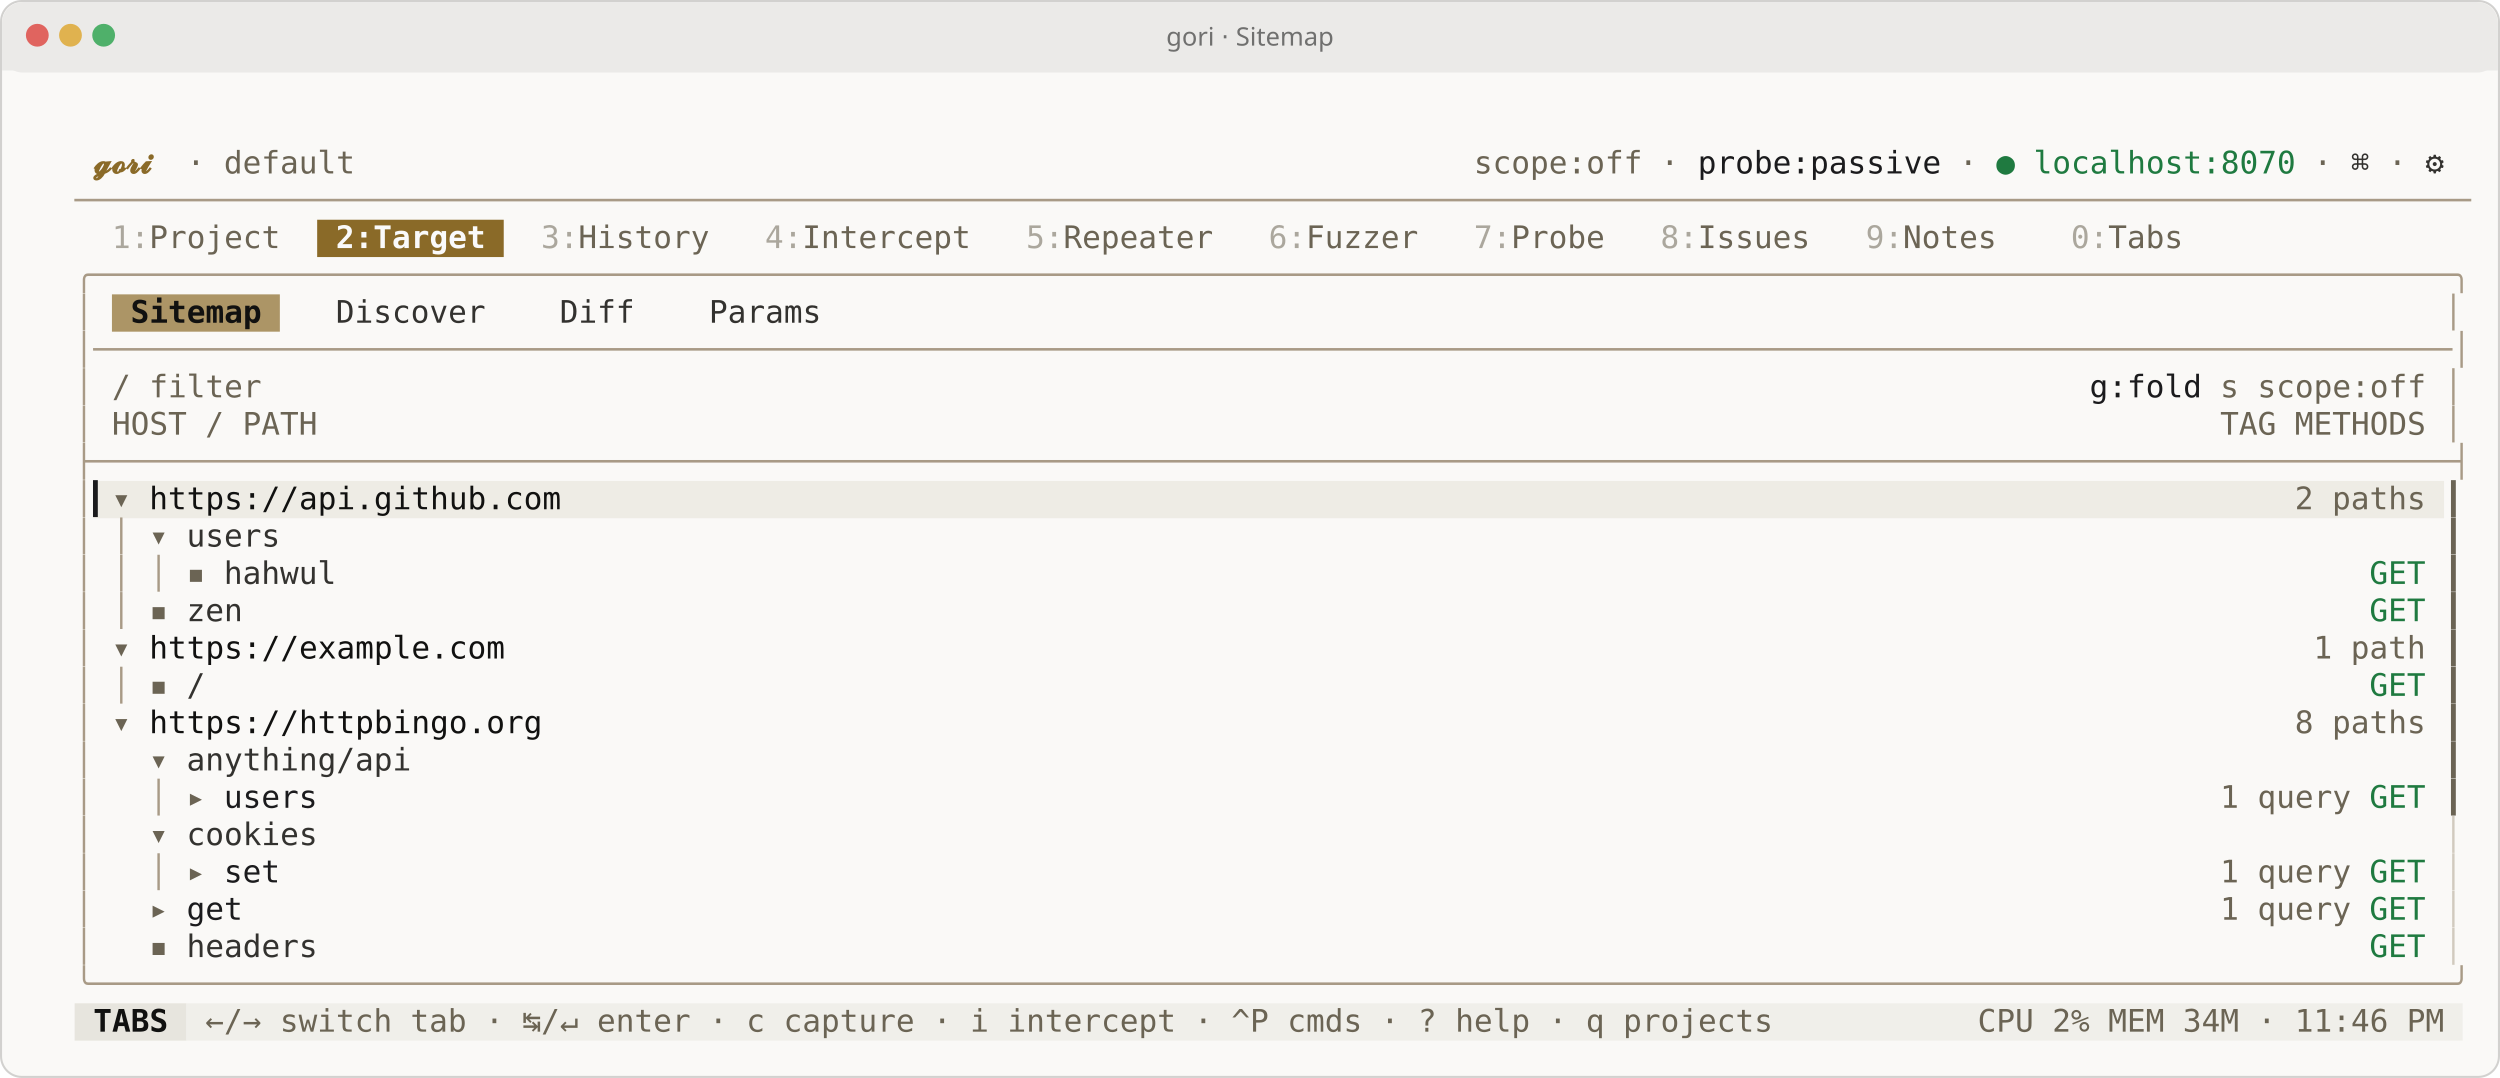
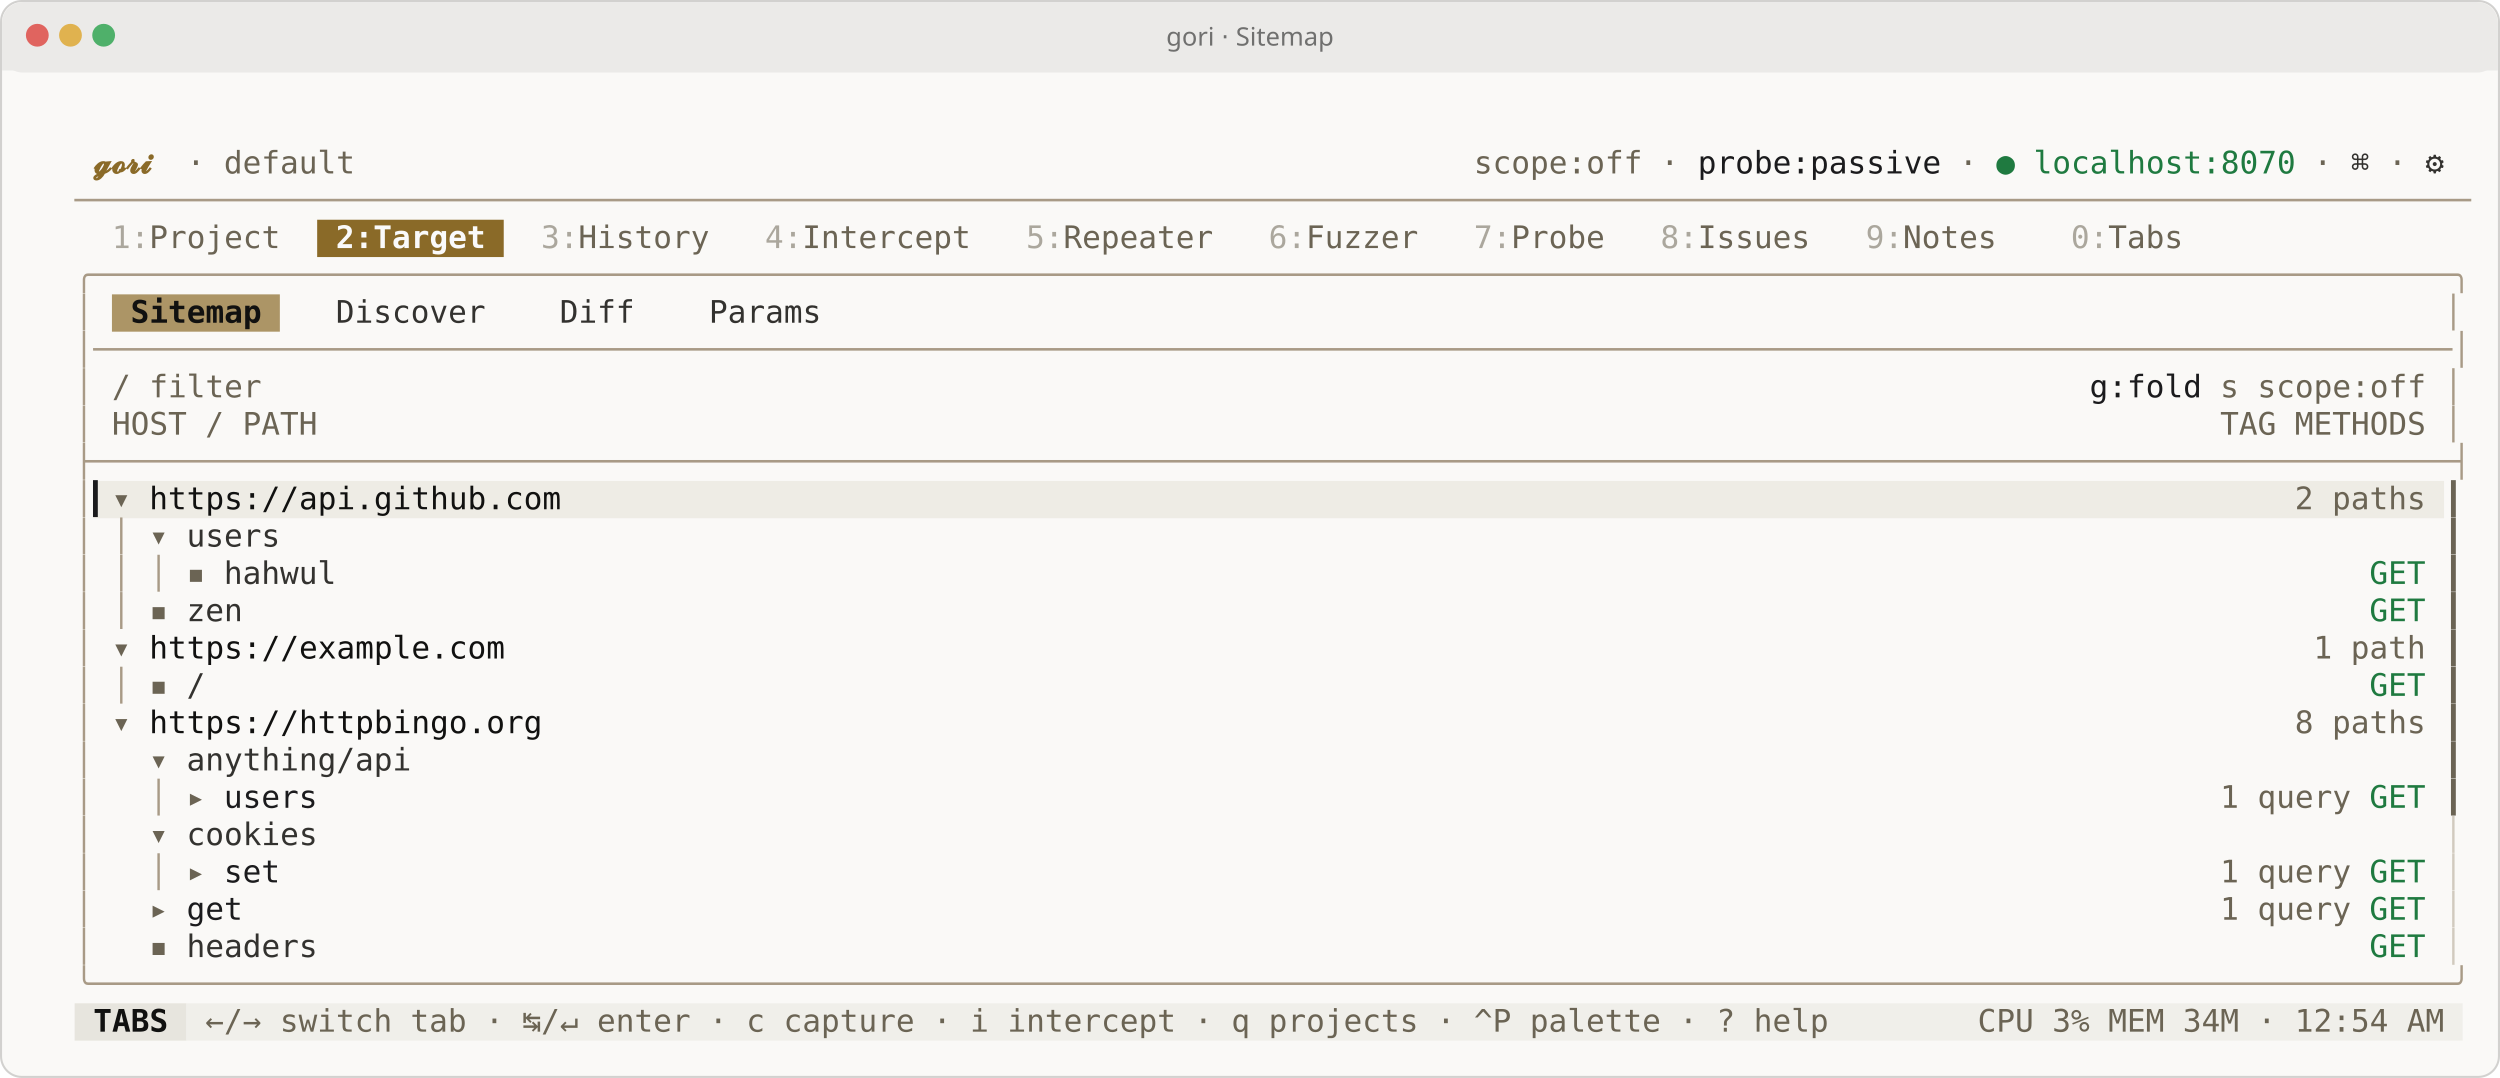
<svg xmlns="http://www.w3.org/2000/svg" width="1206" height="520" viewBox="0 0 1206.0 520.0" font-family="ui-monospace,'SF Mono','JetBrains Mono',Menlo,Consolas,monospace" font-size="15.0px" role="img" aria-label="gori · Sitemap">
  <rect x="0.5" y="0.5" width="1205.0" height="519.0" rx="10" ry="10" fill="#faf9f7" stroke="#d2d1cf" stroke-width="1" />
  <rect x="1" y="1" width="1204.0" height="34.0" rx="10" ry="10" fill="#ebeae8" />
  <rect x="1" y="24.0" width="1204.0" height="10" fill="#ebeae8" />
  <circle cx="18.0" cy="17.0" r="5.5" fill="#e0645f" />
  <circle cx="34.0" cy="17.0" r="5.5" fill="#e0b24f" />
  <circle cx="50.0" cy="17.0" r="5.5" fill="#4fb06a" />
  <text x="603.0" y="22.0" text-anchor="middle" fill="#70706f" font-family="'Apple Symbols','Segoe UI Symbol','Cambria Math','STIX Two Math','Noto Sans Math','DejaVu Sans',ui-monospace,'SF Mono','JetBrains Mono',Menlo,Consolas,monospace" font-size="12.3px">gori · Sitemap</text>
  <rect x="153.00" y="106.00" width="90.00" height="18.00" fill="#8a6a28" />
  <rect x="54.00" y="142.00" width="81.00" height="18.00" fill="#ac9566" />
  <rect x="45.00" y="232.00" width="1134.00" height="18.00" fill="#eeece5" />
  <rect x="36.00" y="484.00" width="54.00" height="18.00" fill="#e7e5de" />
  <rect x="90.00" y="484.00" width="1098.00" height="18.00" fill="#f0efea" />
  <text x="45.00" y="83.68" textLength="36.00" lengthAdjust="spacingAndGlyphs" fill="#8a6a28" font-weight="700" xml:space="preserve">𝓰𝓸𝓻𝓲</text>
  <text x="90.00" y="83.68" textLength="9.00" lengthAdjust="spacingAndGlyphs" fill="#6b6454" xml:space="preserve">·</text>
  <text x="108.00" y="83.68" textLength="63.00" lengthAdjust="spacingAndGlyphs" fill="#6b6454" xml:space="preserve">default</text>
  <text x="711.00" y="83.68" textLength="81.00" lengthAdjust="spacingAndGlyphs" fill="#6b6454" xml:space="preserve">scope:off</text>
  <text x="801.00" y="83.68" textLength="9.00" lengthAdjust="spacingAndGlyphs" fill="#6b6454" xml:space="preserve">·</text>
  <text x="819.00" y="83.68" textLength="117.00" lengthAdjust="spacingAndGlyphs" fill="#1b1b1d" xml:space="preserve">probe:passive</text>
  <text x="945.00" y="83.68" textLength="9.00" lengthAdjust="spacingAndGlyphs" fill="#6b6454" xml:space="preserve">·</text>
  <text x="963.00" y="83.68" textLength="9.00" lengthAdjust="spacingAndGlyphs" fill="#1f7a40" xml:space="preserve">●</text>
  <text x="981.00" y="83.68" textLength="126.00" lengthAdjust="spacingAndGlyphs" fill="#1f7a40" xml:space="preserve">localhost:8070</text>
  <text x="1116.00" y="83.68" textLength="9.00" lengthAdjust="spacingAndGlyphs" fill="#6b6454" xml:space="preserve">·</text>
  <text x="1134.00" y="83.68" textLength="9.00" lengthAdjust="spacingAndGlyphs" fill="#33322f" xml:space="preserve">⌘</text>
  <text x="1152.00" y="83.68" textLength="9.00" lengthAdjust="spacingAndGlyphs" fill="#6b6454" xml:space="preserve">·</text>
  <text x="1170.00" y="83.68" textLength="9.00" lengthAdjust="spacingAndGlyphs" fill="#33322f" xml:space="preserve">⚙</text>
  <text x="36.00" y="101.68" textLength="1152.00" lengthAdjust="spacingAndGlyphs" fill="#a89a86" xml:space="preserve">────────────────────────────────────────────────────────────────────────────────────────────────────────────────────────────────</text>
  <text x="54.00" y="119.68" textLength="18.00" lengthAdjust="spacingAndGlyphs" fill="#aba79d" xml:space="preserve">1:</text>
  <text x="72.00" y="119.68" textLength="63.00" lengthAdjust="spacingAndGlyphs" fill="#6b6454" xml:space="preserve">Project</text>
  <text x="162.00" y="119.68" textLength="72.00" lengthAdjust="spacingAndGlyphs" fill="#fafafa" font-weight="700" xml:space="preserve">2:Target</text>
  <text x="261.00" y="119.68" textLength="18.00" lengthAdjust="spacingAndGlyphs" fill="#aba79d" xml:space="preserve">3:</text>
  <text x="279.00" y="119.68" textLength="63.00" lengthAdjust="spacingAndGlyphs" fill="#6b6454" xml:space="preserve">History</text>
  <text x="369.00" y="119.68" textLength="18.00" lengthAdjust="spacingAndGlyphs" fill="#aba79d" xml:space="preserve">4:</text>
  <text x="387.00" y="119.68" textLength="81.00" lengthAdjust="spacingAndGlyphs" fill="#6b6454" xml:space="preserve">Intercept</text>
  <text x="495.00" y="119.68" textLength="18.00" lengthAdjust="spacingAndGlyphs" fill="#aba79d" xml:space="preserve">5:</text>
  <text x="513.00" y="119.68" textLength="72.00" lengthAdjust="spacingAndGlyphs" fill="#6b6454" xml:space="preserve">Repeater</text>
  <text x="612.00" y="119.68" textLength="18.00" lengthAdjust="spacingAndGlyphs" fill="#aba79d" xml:space="preserve">6:</text>
  <text x="630.00" y="119.68" textLength="54.00" lengthAdjust="spacingAndGlyphs" fill="#6b6454" xml:space="preserve">Fuzzer</text>
  <text x="711.00" y="119.68" textLength="18.00" lengthAdjust="spacingAndGlyphs" fill="#aba79d" xml:space="preserve">7:</text>
  <text x="729.00" y="119.68" textLength="45.00" lengthAdjust="spacingAndGlyphs" fill="#6b6454" xml:space="preserve">Probe</text>
  <text x="801.00" y="119.68" textLength="18.00" lengthAdjust="spacingAndGlyphs" fill="#aba79d" xml:space="preserve">8:</text>
  <text x="819.00" y="119.68" textLength="54.00" lengthAdjust="spacingAndGlyphs" fill="#6b6454" xml:space="preserve">Issues</text>
  <text x="900.00" y="119.68" textLength="18.00" lengthAdjust="spacingAndGlyphs" fill="#aba79d" xml:space="preserve">9:</text>
  <text x="918.00" y="119.68" textLength="45.00" lengthAdjust="spacingAndGlyphs" fill="#6b6454" xml:space="preserve">Notes</text>
  <text x="999.00" y="119.68" textLength="18.00" lengthAdjust="spacingAndGlyphs" fill="#aba79d" xml:space="preserve">0:</text>
  <text x="1017.00" y="119.68" textLength="36.00" lengthAdjust="spacingAndGlyphs" fill="#6b6454" xml:space="preserve">Tabs</text>
  <text x="36.00" y="137.68" textLength="1152.00" lengthAdjust="spacingAndGlyphs" fill="#a89a86" xml:space="preserve">╭──────────────────────────────────────────────────────────────────────────────────────────────────────────────────────────────╮</text>
  <text x="36.00" y="155.68" textLength="9.00" lengthAdjust="spacingAndGlyphs" fill="#a89a86" xml:space="preserve">│</text>
  <text x="63.00" y="155.68" textLength="63.00" lengthAdjust="spacingAndGlyphs" fill="#111110" font-weight="700" xml:space="preserve">Sitemap</text>
  <text x="162.00" y="155.68" textLength="72.00" lengthAdjust="spacingAndGlyphs" fill="#33322f" xml:space="preserve">Discover</text>
  <text x="270.00" y="155.68" textLength="36.00" lengthAdjust="spacingAndGlyphs" fill="#33322f" xml:space="preserve">Diff</text>
  <text x="342.00" y="155.68" textLength="54.00" lengthAdjust="spacingAndGlyphs" fill="#33322f" xml:space="preserve">Params</text>
  <text x="1179.00" y="155.68" textLength="9.00" lengthAdjust="spacingAndGlyphs" fill="#a89a86" xml:space="preserve">│</text>
  <text x="36.00" y="173.68" textLength="1152.00" lengthAdjust="spacingAndGlyphs" fill="#a89a86" xml:space="preserve">│──────────────────────────────────────────────────────────────────────────────────────────────────────────────────────────────│</text>
  <text x="36.00" y="191.68" textLength="9.00" lengthAdjust="spacingAndGlyphs" fill="#a89a86" xml:space="preserve">│</text>
  <text x="54.00" y="191.68" textLength="9.00" lengthAdjust="spacingAndGlyphs" fill="#6b6454" xml:space="preserve">/</text>
  <text x="72.00" y="191.68" textLength="54.00" lengthAdjust="spacingAndGlyphs" fill="#6b6454" xml:space="preserve">filter</text>
  <text x="1008.00" y="191.68" textLength="54.00" lengthAdjust="spacingAndGlyphs" fill="#1b1b1d" xml:space="preserve">g:fold</text>
  <text x="1071.00" y="191.68" textLength="9.00" lengthAdjust="spacingAndGlyphs" fill="#6b6454" xml:space="preserve">s</text>
  <text x="1089.00" y="191.68" textLength="81.00" lengthAdjust="spacingAndGlyphs" fill="#6b6454" xml:space="preserve">scope:off</text>
  <text x="1179.00" y="191.68" textLength="9.00" lengthAdjust="spacingAndGlyphs" fill="#a89a86" xml:space="preserve">│</text>
  <text x="36.00" y="209.68" textLength="9.00" lengthAdjust="spacingAndGlyphs" fill="#a89a86" xml:space="preserve">│</text>
  <text x="54.00" y="209.68" textLength="36.00" lengthAdjust="spacingAndGlyphs" fill="#6b6454" xml:space="preserve">HOST</text>
  <text x="99.00" y="209.68" textLength="9.00" lengthAdjust="spacingAndGlyphs" fill="#6b6454" xml:space="preserve">/</text>
  <text x="117.00" y="209.68" textLength="36.00" lengthAdjust="spacingAndGlyphs" fill="#6b6454" xml:space="preserve">PATH</text>
  <text x="1071.00" y="209.68" textLength="27.00" lengthAdjust="spacingAndGlyphs" fill="#6b6454" xml:space="preserve">TAG</text>
  <text x="1107.00" y="209.68" textLength="63.00" lengthAdjust="spacingAndGlyphs" fill="#6b6454" xml:space="preserve">METHODS</text>
  <text x="1179.00" y="209.68" textLength="9.00" lengthAdjust="spacingAndGlyphs" fill="#a89a86" xml:space="preserve">│</text>
  <text x="36.00" y="227.68" textLength="1152.00" lengthAdjust="spacingAndGlyphs" fill="#a89a86" xml:space="preserve">├──────────────────────────────────────────────────────────────────────────────────────────────────────────────────────────────┤</text>
  <text x="36.00" y="245.68" textLength="9.00" lengthAdjust="spacingAndGlyphs" fill="#a89a86" xml:space="preserve">│</text>
  <text x="45.00" y="245.68" textLength="9.00" lengthAdjust="spacingAndGlyphs" fill="#1b1b1d" xml:space="preserve">▎</text>
  <text x="54.00" y="245.68" textLength="9.00" lengthAdjust="spacingAndGlyphs" fill="#6b6454" xml:space="preserve">▾</text>
  <text x="72.00" y="245.68" textLength="198.00" lengthAdjust="spacingAndGlyphs" fill="#111110" xml:space="preserve">https://api.github.com</text>
  <text x="1107.00" y="245.68" textLength="9.00" lengthAdjust="spacingAndGlyphs" fill="#6b6454" xml:space="preserve">2</text>
  <text x="1125.00" y="245.68" textLength="45.00" lengthAdjust="spacingAndGlyphs" fill="#6b6454" xml:space="preserve">paths</text>
  <text x="1179.00" y="245.68" textLength="9.00" lengthAdjust="spacingAndGlyphs" fill="#6b6454" xml:space="preserve">┃</text>
  <text x="36.00" y="263.68" textLength="9.00" lengthAdjust="spacingAndGlyphs" fill="#a89a86" xml:space="preserve">│</text>
  <text x="54.00" y="263.68" textLength="9.00" lengthAdjust="spacingAndGlyphs" fill="#a89a86" xml:space="preserve">│</text>
  <text x="72.00" y="263.68" textLength="9.00" lengthAdjust="spacingAndGlyphs" fill="#6b6454" xml:space="preserve">▾</text>
  <text x="90.00" y="263.68" textLength="45.00" lengthAdjust="spacingAndGlyphs" fill="#33322f" xml:space="preserve">users</text>
  <text x="1179.00" y="263.68" textLength="9.00" lengthAdjust="spacingAndGlyphs" fill="#6b6454" xml:space="preserve">┃</text>
  <text x="36.00" y="281.68" textLength="9.00" lengthAdjust="spacingAndGlyphs" fill="#a89a86" xml:space="preserve">│</text>
  <text x="54.00" y="281.68" textLength="9.00" lengthAdjust="spacingAndGlyphs" fill="#a89a86" xml:space="preserve">│</text>
  <text x="72.00" y="281.68" textLength="9.00" lengthAdjust="spacingAndGlyphs" fill="#a89a86" xml:space="preserve">│</text>
  <text x="90.00" y="281.68" textLength="9.00" lengthAdjust="spacingAndGlyphs" fill="#6b6454" xml:space="preserve">▪</text>
  <text x="108.00" y="281.68" textLength="54.00" lengthAdjust="spacingAndGlyphs" fill="#33322f" xml:space="preserve">hahwul</text>
  <text x="1143.00" y="281.68" textLength="27.00" lengthAdjust="spacingAndGlyphs" fill="#1f7a40" xml:space="preserve">GET</text>
  <text x="1179.00" y="281.68" textLength="9.00" lengthAdjust="spacingAndGlyphs" fill="#6b6454" xml:space="preserve">┃</text>
  <text x="36.00" y="299.68" textLength="9.00" lengthAdjust="spacingAndGlyphs" fill="#a89a86" xml:space="preserve">│</text>
  <text x="54.00" y="299.68" textLength="9.00" lengthAdjust="spacingAndGlyphs" fill="#a89a86" xml:space="preserve">│</text>
  <text x="72.00" y="299.68" textLength="9.00" lengthAdjust="spacingAndGlyphs" fill="#6b6454" xml:space="preserve">▪</text>
  <text x="90.00" y="299.68" textLength="27.00" lengthAdjust="spacingAndGlyphs" fill="#33322f" xml:space="preserve">zen</text>
  <text x="1143.00" y="299.68" textLength="27.00" lengthAdjust="spacingAndGlyphs" fill="#1f7a40" xml:space="preserve">GET</text>
  <text x="1179.00" y="299.68" textLength="9.00" lengthAdjust="spacingAndGlyphs" fill="#6b6454" xml:space="preserve">┃</text>
  <text x="36.00" y="317.68" textLength="9.00" lengthAdjust="spacingAndGlyphs" fill="#a89a86" xml:space="preserve">│</text>
  <text x="54.00" y="317.68" textLength="9.00" lengthAdjust="spacingAndGlyphs" fill="#6b6454" xml:space="preserve">▾</text>
  <text x="72.00" y="317.68" textLength="171.00" lengthAdjust="spacingAndGlyphs" fill="#111110" xml:space="preserve">https://example.com</text>
  <text x="1116.00" y="317.68" textLength="9.00" lengthAdjust="spacingAndGlyphs" fill="#6b6454" xml:space="preserve">1</text>
  <text x="1134.00" y="317.68" textLength="36.00" lengthAdjust="spacingAndGlyphs" fill="#6b6454" xml:space="preserve">path</text>
  <text x="1179.00" y="317.68" textLength="9.00" lengthAdjust="spacingAndGlyphs" fill="#6b6454" xml:space="preserve">┃</text>
  <text x="36.00" y="335.68" textLength="9.00" lengthAdjust="spacingAndGlyphs" fill="#a89a86" xml:space="preserve">│</text>
  <text x="54.00" y="335.68" textLength="9.00" lengthAdjust="spacingAndGlyphs" fill="#a89a86" xml:space="preserve">│</text>
  <text x="72.00" y="335.68" textLength="9.00" lengthAdjust="spacingAndGlyphs" fill="#6b6454" xml:space="preserve">▪</text>
  <text x="90.00" y="335.68" textLength="9.00" lengthAdjust="spacingAndGlyphs" fill="#33322f" xml:space="preserve">/</text>
  <text x="1143.00" y="335.68" textLength="27.00" lengthAdjust="spacingAndGlyphs" fill="#1f7a40" xml:space="preserve">GET</text>
  <text x="1179.00" y="335.68" textLength="9.00" lengthAdjust="spacingAndGlyphs" fill="#6b6454" xml:space="preserve">┃</text>
  <text x="36.00" y="353.68" textLength="9.00" lengthAdjust="spacingAndGlyphs" fill="#a89a86" xml:space="preserve">│</text>
  <text x="54.00" y="353.68" textLength="9.00" lengthAdjust="spacingAndGlyphs" fill="#6b6454" xml:space="preserve">▾</text>
  <text x="72.00" y="353.68" textLength="189.00" lengthAdjust="spacingAndGlyphs" fill="#111110" xml:space="preserve">https://httpbingo.org</text>
  <text x="1107.00" y="353.68" textLength="9.00" lengthAdjust="spacingAndGlyphs" fill="#6b6454" xml:space="preserve">8</text>
  <text x="1125.00" y="353.68" textLength="45.00" lengthAdjust="spacingAndGlyphs" fill="#6b6454" xml:space="preserve">paths</text>
  <text x="1179.00" y="353.68" textLength="9.00" lengthAdjust="spacingAndGlyphs" fill="#6b6454" xml:space="preserve">┃</text>
  <text x="36.00" y="371.68" textLength="9.00" lengthAdjust="spacingAndGlyphs" fill="#a89a86" xml:space="preserve">│</text>
  <text x="72.00" y="371.68" textLength="9.00" lengthAdjust="spacingAndGlyphs" fill="#6b6454" xml:space="preserve">▾</text>
  <text x="90.00" y="371.68" textLength="108.00" lengthAdjust="spacingAndGlyphs" fill="#33322f" xml:space="preserve">anything/api</text>
  <text x="1179.00" y="371.68" textLength="9.00" lengthAdjust="spacingAndGlyphs" fill="#6b6454" xml:space="preserve">┃</text>
  <text x="36.00" y="389.68" textLength="9.00" lengthAdjust="spacingAndGlyphs" fill="#a89a86" xml:space="preserve">│</text>
  <text x="72.00" y="389.68" textLength="9.00" lengthAdjust="spacingAndGlyphs" fill="#a89a86" xml:space="preserve">│</text>
  <text x="90.00" y="389.68" textLength="9.00" lengthAdjust="spacingAndGlyphs" fill="#6b6454" xml:space="preserve">▸</text>
  <text x="108.00" y="389.68" textLength="45.00" lengthAdjust="spacingAndGlyphs" fill="#1b1b1d" xml:space="preserve">users</text>
  <text x="1071.00" y="389.68" textLength="9.00" lengthAdjust="spacingAndGlyphs" fill="#6b6454" xml:space="preserve">1</text>
  <text x="1089.00" y="389.68" textLength="45.00" lengthAdjust="spacingAndGlyphs" fill="#6b6454" xml:space="preserve">query</text>
  <text x="1143.00" y="389.68" textLength="27.00" lengthAdjust="spacingAndGlyphs" fill="#1f7a40" xml:space="preserve">GET</text>
  <text x="1179.00" y="389.68" textLength="9.00" lengthAdjust="spacingAndGlyphs" fill="#6b6454" xml:space="preserve">┃</text>
  <text x="36.00" y="407.68" textLength="9.00" lengthAdjust="spacingAndGlyphs" fill="#a89a86" xml:space="preserve">│</text>
  <text x="72.00" y="407.68" textLength="9.00" lengthAdjust="spacingAndGlyphs" fill="#6b6454" xml:space="preserve">▾</text>
  <text x="90.00" y="407.68" textLength="63.00" lengthAdjust="spacingAndGlyphs" fill="#33322f" xml:space="preserve">cookies</text>
  <text x="1179.00" y="407.68" textLength="9.00" lengthAdjust="spacingAndGlyphs" fill="#d1cabe" xml:space="preserve">│</text>
  <text x="36.00" y="425.68" textLength="9.00" lengthAdjust="spacingAndGlyphs" fill="#a89a86" xml:space="preserve">│</text>
  <text x="72.00" y="425.68" textLength="9.00" lengthAdjust="spacingAndGlyphs" fill="#a89a86" xml:space="preserve">│</text>
  <text x="90.00" y="425.68" textLength="9.00" lengthAdjust="spacingAndGlyphs" fill="#6b6454" xml:space="preserve">▸</text>
  <text x="108.00" y="425.68" textLength="27.00" lengthAdjust="spacingAndGlyphs" fill="#1b1b1d" xml:space="preserve">set</text>
  <text x="1071.00" y="425.68" textLength="9.00" lengthAdjust="spacingAndGlyphs" fill="#6b6454" xml:space="preserve">1</text>
  <text x="1089.00" y="425.68" textLength="45.00" lengthAdjust="spacingAndGlyphs" fill="#6b6454" xml:space="preserve">query</text>
  <text x="1143.00" y="425.68" textLength="27.00" lengthAdjust="spacingAndGlyphs" fill="#1f7a40" xml:space="preserve">GET</text>
  <text x="1179.00" y="425.68" textLength="9.00" lengthAdjust="spacingAndGlyphs" fill="#d1cabe" xml:space="preserve">│</text>
  <text x="36.00" y="443.68" textLength="9.00" lengthAdjust="spacingAndGlyphs" fill="#a89a86" xml:space="preserve">│</text>
  <text x="72.00" y="443.68" textLength="9.00" lengthAdjust="spacingAndGlyphs" fill="#6b6454" xml:space="preserve">▸</text>
  <text x="90.00" y="443.68" textLength="27.00" lengthAdjust="spacingAndGlyphs" fill="#1b1b1d" xml:space="preserve">get</text>
  <text x="1071.00" y="443.68" textLength="9.00" lengthAdjust="spacingAndGlyphs" fill="#6b6454" xml:space="preserve">1</text>
  <text x="1089.00" y="443.68" textLength="45.00" lengthAdjust="spacingAndGlyphs" fill="#6b6454" xml:space="preserve">query</text>
  <text x="1143.00" y="443.68" textLength="27.00" lengthAdjust="spacingAndGlyphs" fill="#1f7a40" xml:space="preserve">GET</text>
  <text x="1179.00" y="443.68" textLength="9.00" lengthAdjust="spacingAndGlyphs" fill="#d1cabe" xml:space="preserve">│</text>
  <text x="36.00" y="461.68" textLength="9.00" lengthAdjust="spacingAndGlyphs" fill="#a89a86" xml:space="preserve">│</text>
  <text x="72.00" y="461.68" textLength="9.00" lengthAdjust="spacingAndGlyphs" fill="#6b6454" xml:space="preserve">▪</text>
  <text x="90.00" y="461.68" textLength="63.00" lengthAdjust="spacingAndGlyphs" fill="#33322f" xml:space="preserve">headers</text>
  <text x="1143.00" y="461.68" textLength="27.00" lengthAdjust="spacingAndGlyphs" fill="#1f7a40" xml:space="preserve">GET</text>
  <text x="1179.00" y="461.68" textLength="9.00" lengthAdjust="spacingAndGlyphs" fill="#d1cabe" xml:space="preserve">│</text>
  <text x="36.00" y="479.68" textLength="1152.00" lengthAdjust="spacingAndGlyphs" fill="#a89a86" xml:space="preserve">╰──────────────────────────────────────────────────────────────────────────────────────────────────────────────────────────────╯</text>
  <text x="45.00" y="497.68" textLength="36.00" lengthAdjust="spacingAndGlyphs" fill="#111110" font-weight="700" xml:space="preserve">TABS</text>
  <text x="99.00" y="497.68" textLength="27.00" lengthAdjust="spacingAndGlyphs" fill="#6b6454" xml:space="preserve">←/→</text>
  <text x="135.00" y="497.68" textLength="54.00" lengthAdjust="spacingAndGlyphs" fill="#6b6454" xml:space="preserve">switch</text>
  <text x="198.00" y="497.68" textLength="27.00" lengthAdjust="spacingAndGlyphs" fill="#6b6454" xml:space="preserve">tab</text>
  <text x="234.00" y="497.68" textLength="9.00" lengthAdjust="spacingAndGlyphs" fill="#6b6454" xml:space="preserve">·</text>
  <text x="252.00" y="497.68" textLength="27.00" lengthAdjust="spacingAndGlyphs" fill="#6b6454" xml:space="preserve">↹/↵</text>
  <text x="288.00" y="497.68" textLength="45.00" lengthAdjust="spacingAndGlyphs" fill="#6b6454" xml:space="preserve">enter</text>
  <text x="342.00" y="497.68" textLength="9.00" lengthAdjust="spacingAndGlyphs" fill="#6b6454" xml:space="preserve">·</text>
  <text x="360.00" y="497.68" textLength="9.00" lengthAdjust="spacingAndGlyphs" fill="#6b6454" xml:space="preserve">c</text>
  <text x="378.00" y="497.68" textLength="63.00" lengthAdjust="spacingAndGlyphs" fill="#6b6454" xml:space="preserve">capture</text>
  <text x="450.00" y="497.68" textLength="9.00" lengthAdjust="spacingAndGlyphs" fill="#6b6454" xml:space="preserve">·</text>
  <text x="468.00" y="497.68" textLength="9.00" lengthAdjust="spacingAndGlyphs" fill="#6b6454" xml:space="preserve">i</text>
  <text x="486.00" y="497.68" textLength="81.00" lengthAdjust="spacingAndGlyphs" fill="#6b6454" xml:space="preserve">intercept</text>
  <text x="576.00" y="497.68" textLength="9.00" lengthAdjust="spacingAndGlyphs" fill="#6b6454" xml:space="preserve">·</text>
-   <text x="594.00" y="497.68" textLength="18.00" lengthAdjust="spacingAndGlyphs" fill="#6b6454" xml:space="preserve">^P</text>
-   <text x="621.00" y="497.68" textLength="36.00" lengthAdjust="spacingAndGlyphs" fill="#6b6454" xml:space="preserve">cmds</text>
-   <text x="666.00" y="497.68" textLength="9.00" lengthAdjust="spacingAndGlyphs" fill="#6b6454" xml:space="preserve">·</text>
-   <text x="684.00" y="497.68" textLength="9.00" lengthAdjust="spacingAndGlyphs" fill="#6b6454" xml:space="preserve">?</text>
-   <text x="702.00" y="497.68" textLength="36.00" lengthAdjust="spacingAndGlyphs" fill="#6b6454" xml:space="preserve">help</text>
-   <text x="747.00" y="497.68" textLength="9.00" lengthAdjust="spacingAndGlyphs" fill="#6b6454" xml:space="preserve">·</text>
-   <text x="765.00" y="497.68" textLength="9.00" lengthAdjust="spacingAndGlyphs" fill="#6b6454" xml:space="preserve">q</text>
-   <text x="783.00" y="497.68" textLength="72.00" lengthAdjust="spacingAndGlyphs" fill="#6b6454" xml:space="preserve">projects</text>
+   <text x="594.00" y="497.68" textLength="9.00" lengthAdjust="spacingAndGlyphs" fill="#6b6454" xml:space="preserve">q</text>
+   <text x="612.00" y="497.68" textLength="72.00" lengthAdjust="spacingAndGlyphs" fill="#6b6454" xml:space="preserve">projects</text>
+   <text x="693.00" y="497.68" textLength="9.00" lengthAdjust="spacingAndGlyphs" fill="#6b6454" xml:space="preserve">·</text>
+   <text x="711.00" y="497.68" textLength="18.00" lengthAdjust="spacingAndGlyphs" fill="#6b6454" xml:space="preserve">^P</text>
+   <text x="738.00" y="497.68" textLength="63.00" lengthAdjust="spacingAndGlyphs" fill="#6b6454" xml:space="preserve">palette</text>
+   <text x="810.00" y="497.68" textLength="9.00" lengthAdjust="spacingAndGlyphs" fill="#6b6454" xml:space="preserve">·</text>
+   <text x="828.00" y="497.68" textLength="9.00" lengthAdjust="spacingAndGlyphs" fill="#6b6454" xml:space="preserve">?</text>
+   <text x="846.00" y="497.68" textLength="36.00" lengthAdjust="spacingAndGlyphs" fill="#6b6454" xml:space="preserve">help</text>
  <text x="954.00" y="497.68" textLength="27.00" lengthAdjust="spacingAndGlyphs" fill="#6b6454" xml:space="preserve">CPU</text>
-   <text x="990.00" y="497.68" textLength="18.00" lengthAdjust="spacingAndGlyphs" fill="#6b6454" xml:space="preserve">2%</text>
+   <text x="990.00" y="497.68" textLength="18.00" lengthAdjust="spacingAndGlyphs" fill="#6b6454" xml:space="preserve">3%</text>
  <text x="1017.00" y="497.68" textLength="27.00" lengthAdjust="spacingAndGlyphs" fill="#6b6454" xml:space="preserve">MEM</text>
  <text x="1053.00" y="497.68" textLength="27.00" lengthAdjust="spacingAndGlyphs" fill="#6b6454" xml:space="preserve">34M</text>
  <text x="1089.00" y="497.68" textLength="9.00" lengthAdjust="spacingAndGlyphs" fill="#6b6454" xml:space="preserve">·</text>
-   <text x="1107.00" y="497.68" textLength="45.00" lengthAdjust="spacingAndGlyphs" fill="#6b6454" xml:space="preserve">11:46</text>
-   <text x="1161.00" y="497.68" textLength="18.00" lengthAdjust="spacingAndGlyphs" fill="#6b6454" xml:space="preserve">PM</text>
+   <text x="1107.00" y="497.68" textLength="45.00" lengthAdjust="spacingAndGlyphs" fill="#6b6454" xml:space="preserve">12:54</text>
+   <text x="1161.00" y="497.68" textLength="18.00" lengthAdjust="spacingAndGlyphs" fill="#6b6454" xml:space="preserve">AM</text>
</svg>
